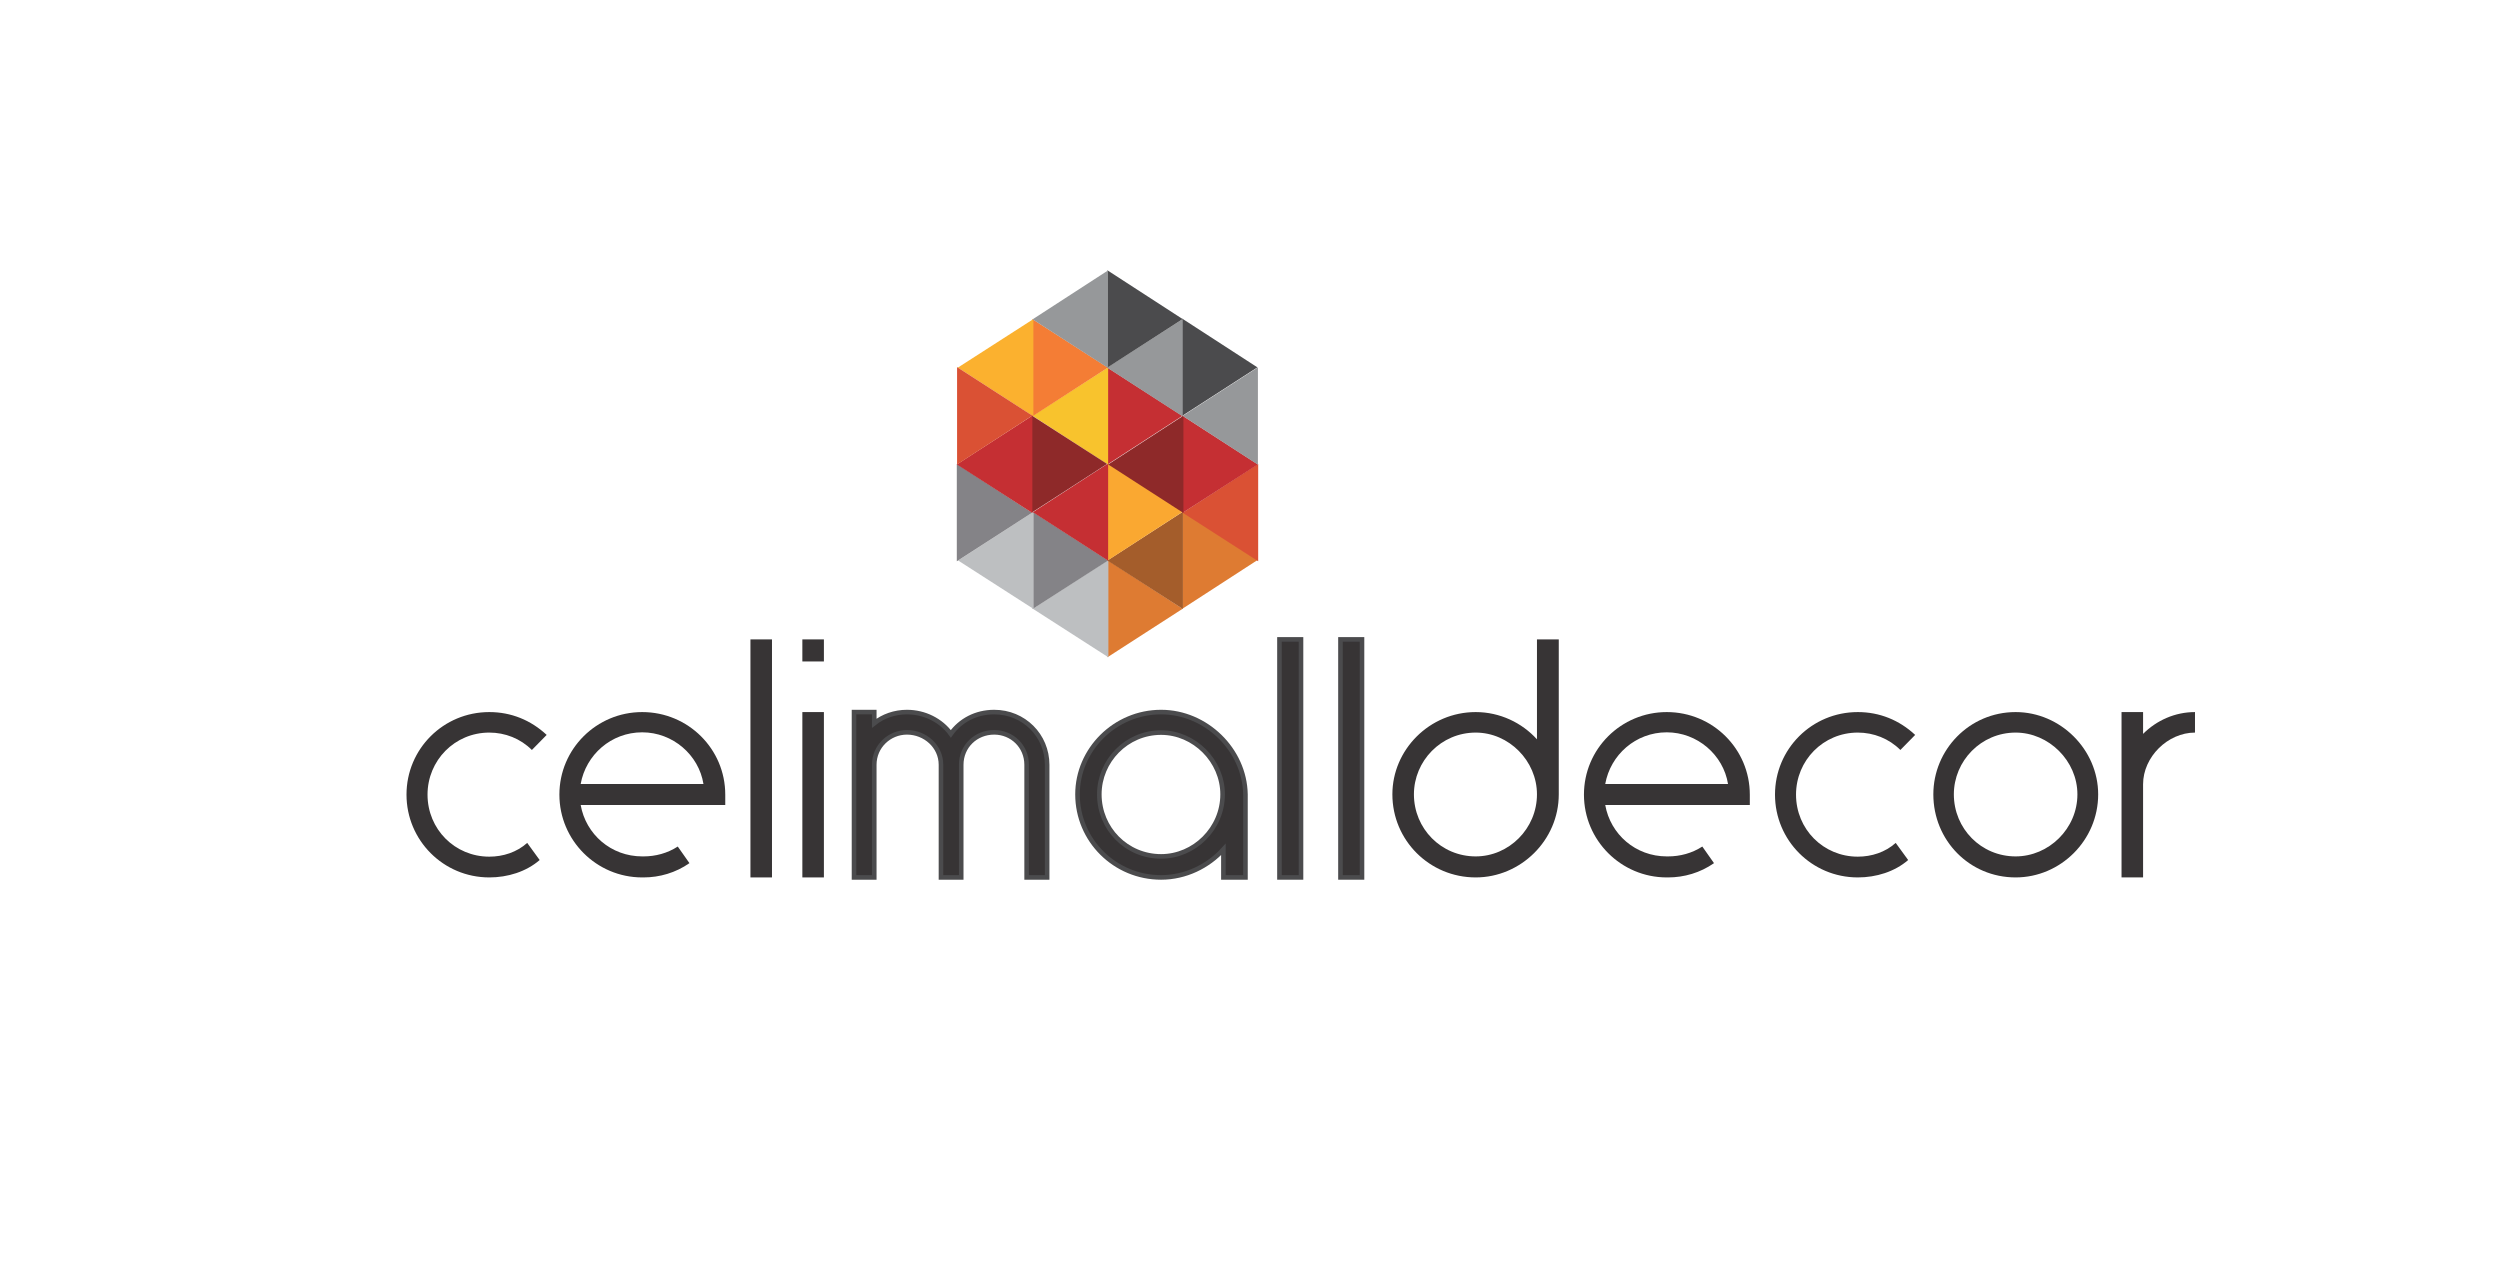
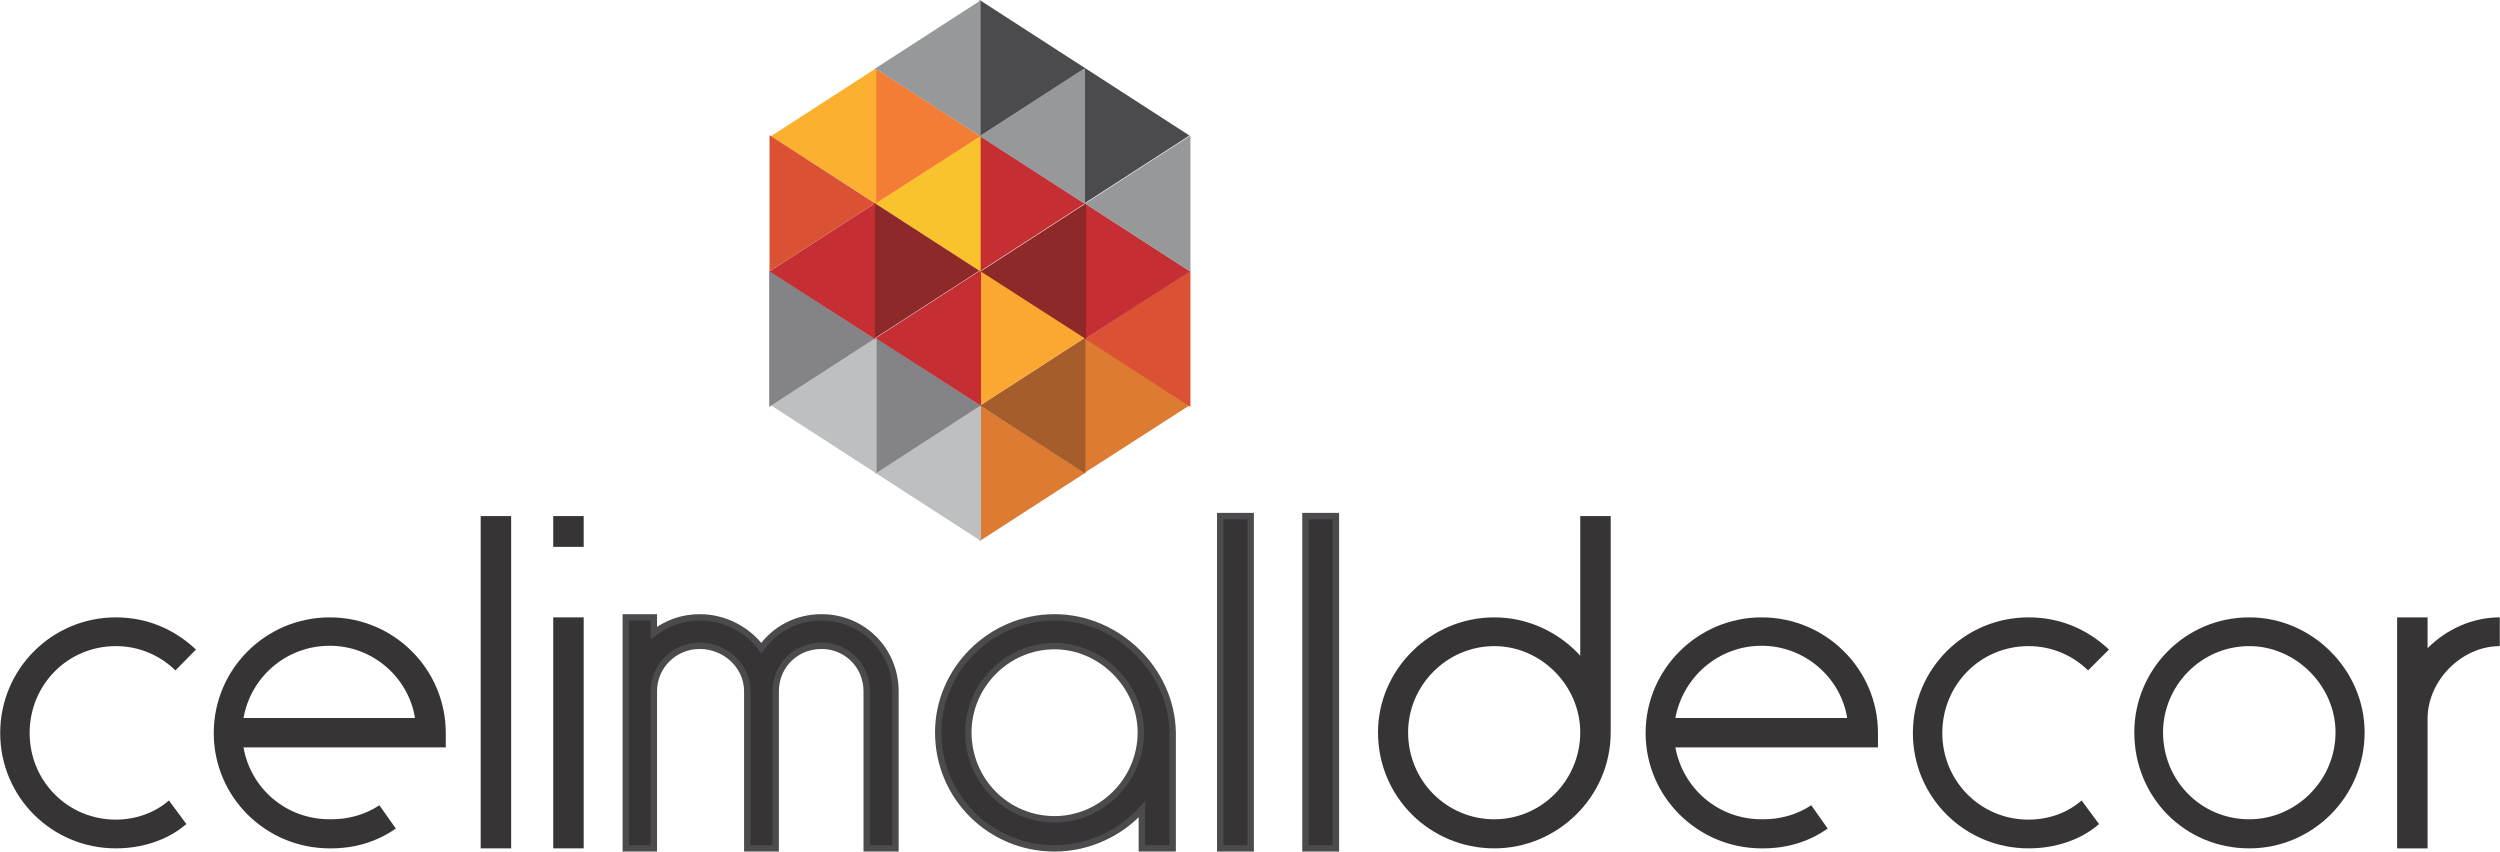
- <svg xmlns="http://www.w3.org/2000/svg" xml:space="preserve" width="96.308mm" height="48.683mm" version="1.1" style="shape-rendering:geometricPrecision; text-rendering:geometricPrecision; image-rendering:optimizeQuality; fill-rule:evenodd; clip-rule:evenodd" viewBox="0 0 9631 4868">
+ <svg xmlns="http://www.w3.org/2000/svg" xml:space="preserve" width="68.896mm" height="23.474mm" version="1.1" style="shape-rendering:geometricPrecision; text-rendering:geometricPrecision; image-rendering:optimizeQuality; fill-rule:evenodd; clip-rule:evenodd" viewBox="0 0 7304 2489">
  <defs>
    <style type="text/css">
   
-     .str0 {stroke:#4B4B4D;stroke-width:17.64}
+     .str0 {stroke:#4B4B4D;stroke-width:18.701}
    .fil1 {fill:#BDBFC1;fill-rule:nonzero}
    .fil8 {fill:#96989A;fill-rule:nonzero}
    .fil7 {fill:#4B4B4D;fill-rule:nonzero}
    .fil13 {fill:#373435;fill-rule:nonzero}
    .fil3 {fill:#848387;fill-rule:nonzero}
    .fil10 {fill:#FBB12F;fill-rule:nonzero}
    .fil4 {fill:#FAA831;fill-rule:nonzero}
    .fil0 {fill:#DE7B32;fill-rule:nonzero}
    .fil2 {fill:#A45D2B;fill-rule:nonzero}
    .fil9 {fill:#F47D35;fill-rule:nonzero}
    .fil12 {fill:#DA5134;fill-rule:nonzero}
    .fil5 {fill:#C52F33;fill-rule:nonzero}
    .fil11 {fill:#8E2929;fill-rule:nonzero}
    .fil6 {fill:#F8C32D;fill-rule:nonzero}
   
  </style>
  </defs>
  <g id="Layer_x0020_1">
-     <polygon class="fil0" points="4266,2532 4556,2345 4266,2157 " />
-     <polygon class="fil1" points="3979,2345 4270,2532 4270,2157 " />
-     <polygon class="fil0" points="4555,2345 4845,2157 4555,1970 " />
-     <polygon class="fil2" points="4557,1971 4557,2346 4266,2159 " />
-     <polygon class="fil3" points="3978,1971 3978,2346 4269,2159 " />
-     <polygon class="fil1" points="3691,2159 3982,2346 3982,1971 " />
-     <polygon class="fil4" points="4267,1784 4267,2159 4557,1971 " />
-     <polygon class="fil5" points="4269,1785 4269,2160 3979,1973 " />
-     <polygon class="fil5" points="4265,1415 4265,1790 4555,1602 " />
-     <polygon class="fil6" points="4269,1415 4269,1790 3978,1602 " />
-     <polygon class="fil7" points="4554,1602 4844,1415 4554,1227 " />
-     <polygon class="fil8" points="4556,1229 4556,1604 4265,1416 " />
-     <polygon class="fil9" points="3977,1229 3977,1604 4268,1416 " />
-     <polygon class="fil10" points="3690,1416 3981,1604 3981,1229 " />
-     <polygon class="fil7" points="4266,1041 4266,1416 4556,1229 " />
-     <polygon class="fil8" points="4268,1042 4268,1417 3978,1230 " />
-     <polygon class="fil3" points="3686,2162 3976,1975 3686,1787 " />
-     <polygon class="fil11" points="3974,1600 3974,1975 4265,1787 " />
-     <polygon class="fil5" points="3686,1789 3977,1976 3977,1601 " />
-     <polygon class="fil12" points="3687,1789 3977,1601 3687,1414 " />
-     <polygon class="fil12" points="4556,1975 4847,2162 4847,1787 " />
-     <polygon class="fil5" points="4555,1976 4846,1789 4555,1601 " />
-     <polygon class="fil11" points="4559,1601 4559,1976 4269,1789 " />
-     <polygon class="fil8" points="4556,1602 4846,1790 4846,1415 " />
-     <path class="fil13" d="M2079 3313c-52,45 -123,67 -194,67 -177,0 -319,-143 -319,-319 0,-176 142,-318 319,-318 84,0 160,31 221,88l-57 58c-44,-44 -103,-67 -164,-67 -133,0 -238,107 -238,239 0,133 105,239 238,239 53,0 106,-17 146,-53l48 66z" />
-     <path class="fil13" d="M2710 3020c-18,-112 -118,-199 -236,-199 -120,0 -217,87 -237,199l473 0zm-236 360c-176,0 -319,-143 -319,-319 0,-176 143,-318 319,-318 177,0 320,142 320,318l0 40 -557 0c20,113 117,198 237,198l5 0c46,0 92,-12 132,-38l45 64c-53,37 -115,55 -177,55l-5 0z" />
-     <polygon class="fil13" points="2891,2463 2974,2463 2974,3380 2891,3380 " />
-     <path class="fil13" d="M3174 2743l-83 0 0 637 83 0 0 -637zm0 637zm-83 -917l83 0 0 85 -83 0 0 -85z" />
-     <path class="fil13" d="M6657 3020c-18,-112 -118,-199 -236,-199 -120,0 -217,87 -237,199l473 0zm-236 360c-176,0 -319,-143 -319,-319 0,-176 143,-318 319,-318 177,0 320,142 320,318l0 40 -557 0c20,113 117,198 237,198l5 0c46,0 92,-12 132,-38l45 64c-53,37 -115,55 -177,55l-5 0z" />
-     <path class="fil13" d="M7351 3313c-52,45 -123,67 -194,67 -177,0 -319,-143 -319,-319 0,-176 142,-318 319,-318 84,0 160,31 221,88l-57 58c-44,-44 -103,-67 -164,-67 -133,0 -238,107 -238,239 0,133 105,239 238,239 53,0 106,-17 146,-53l48 66z" />
-     <path class="fil13" d="M7765 2822c-133,0 -238,109 -238,238 0,132 105,239 238,239 128,0 238,-107 238,-239 0,-129 -110,-238 -238,-238zm0 558c-178,0 -317,-143 -317,-320 0,-172 139,-317 317,-317 173,0 318,145 318,317 0,177 -145,320 -318,320z" />
-     <path class="fil13" d="M8256 2827c52,-52 123,-84 200,-84l0 79c-105,0 -200,94 -200,199l0 359 -83 0 0 -637 83 0 0 84z" />
-     <path class="fil13" d="M3368 2786c34,-27 78,-43 126,-43 68,0 131,32 169,84 37,-52 97,-84 167,-84 114,0 204,90 204,203l0 434 -79 0 0 -434c0,-71 -56,-125 -125,-125 -71,0 -127,54 -127,125l0 434 -78 0 0 -434c0,-71 -61,-125 -131,-125 -68,0 -126,54 -126,125l0 434 -78 0 0 -637 78 0 0 43z" />
-     <path class="fil13 str0" d="M3368 2786c34,-27 78,-43 126,-43 68,0 131,32 169,84 37,-52 97,-84 167,-84 114,0 204,90 204,203l0 434 -79 0 0 -434c0,-71 -56,-125 -125,-125 -71,0 -127,54 -127,125l0 434 -78 0 0 -434c0,-71 -61,-125 -131,-125 -68,0 -126,54 -126,125l0 434 -78 0 0 -637 78 0 0 43z" />
-     <path class="fil13" d="M4710 3060c0,-129 -109,-238 -237,-238 -133,0 -238,109 -238,238 0,132 105,239 238,239 128,0 237,-107 237,-239zm3 320l0 -108c-59,65 -146,108 -240,108 -178,0 -322,-143 -322,-320 0,-172 144,-317 322,-317 173,0 322,145 325,317l0 320 -85 0z" />
-     <path class="fil13 str0" d="M4710 3060c0,-129 -109,-238 -237,-238 -133,0 -238,109 -238,238 0,132 105,239 238,239 128,0 237,-107 237,-239zm3 320l0 -108c-59,65 -146,108 -240,108 -178,0 -322,-143 -322,-320 0,-172 144,-317 322,-317 173,0 322,145 325,317l0 320 -85 0z" />
-     <polygon class="fil13 str0" points="4929,2463 5012,2463 5012,3380 4929,3380 " />
-     <polygon class="fil13 str0" points="5164,2463 5247,2463 5247,3380 5164,3380 " />
-     <path class="fil13" d="M5921 3060c0,-129 -108,-238 -236,-238 -133,0 -238,109 -238,238 0,132 105,239 238,239 128,0 236,-107 236,-239zm84 -597l0 597c0,177 -147,320 -320,320 -178,0 -321,-143 -321,-320 0,-172 143,-317 321,-317 93,0 178,41 236,105l0 -385 84 0z" />
+     <polygon class="fil0" points="2862,1581 3170,1382 2862,1184 " />
+     <polygon class="fil1" points="2558,1382 2866,1581 2866,1184 " />
+     <polygon class="fil0" points="3168,1382 3476,1184 3168,985 " />
+     <polygon class="fil2" points="3171,986 3171,1384 2863,1185 " />
+     <polygon class="fil3" points="2557,986 2557,1384 2865,1185 " />
+     <polygon class="fil1" points="2253,1185 2561,1384 2561,986 " />
+     <polygon class="fil4" points="2863,787 2863,1185 3171,986 " />
+     <polygon class="fil5" points="2866,789 2866,1186 2558,988 " />
+     <polygon class="fil5" points="2861,396 2861,794 3169,595 " />
+     <polygon class="fil6" points="2865,396 2865,794 2557,595 " />
+     <polygon class="fil7" points="3167,595 3475,396 3167,197 " />
+     <polygon class="fil8" points="3170,199 3170,596 2862,398 " />
+     <polygon class="fil9" points="2556,199 2556,596 2864,398 " />
+     <polygon class="fil10" points="2252,398 2560,596 2560,199 " />
+     <polygon class="fil7" points="2862,0 2862,398 3170,199 " />
+     <polygon class="fil8" points="2865,1 2865,399 2557,200 " />
+     <polygon class="fil3" points="2247,1189 2555,990 2247,791 " />
+     <polygon class="fil11" points="2553,592 2553,990 2861,791 " />
+     <polygon class="fil5" points="2248,793 2556,991 2556,594 " />
+     <polygon class="fil12" points="2248,793 2556,594 2248,395 " />
+     <polygon class="fil12" points="3170,990 3478,1189 3478,791 " />
+     <polygon class="fil5" points="3169,991 3477,793 3169,594 " />
+     <polygon class="fil11" points="3173,594 3173,991 2865,793 " />
+     <polygon class="fil8" points="3170,595 3478,794 3478,396 " />
+     <path class="fil13" d="M544 2408c-56,48 -131,71 -206,71 -187,0 -338,-150 -338,-337 0,-187 151,-338 338,-338 89,0 169,33 234,94l-60 61c-47,-46 -109,-71 -174,-71 -141,0 -252,113 -252,254 0,140 111,253 252,253 56,0 113,-19 155,-56l51 69z" />
+     <path class="fil13" d="M1212 2098c-19,-119 -124,-211 -249,-211 -128,0 -231,92 -252,211l501 0zm-249 381c-187,0 -339,-150 -339,-337 0,-187 152,-338 339,-338 187,0 339,151 339,338l0 42 -591 0c21,120 124,210 252,210l4 0c50,0 99,-13 141,-41l48 68c-57,40 -122,58 -189,58l-4 0z" />
+     <polygon class="fil13" points="1404,1508 1493,1508 1493,2479 1404,2479 " />
+     <path class="fil13" d="M1705 1804l-89 0 0 675 89 0 0 -675zm0 675zm-89 -971l89 0 0 90 -89 0 0 -90z" />
+     <path class="fil13" d="M5397 2098c-19,-119 -125,-211 -250,-211 -127,0 -230,92 -252,211l502 0zm-250 381c-186,0 -339,-150 -339,-337 0,-187 153,-338 339,-338 187,0 340,151 340,338l0 42 -592 0c22,120 125,210 252,210l5 0c49,0 98,-13 140,-41l48 68c-56,40 -122,58 -188,58l-5 0z" />
+     <path class="fil13" d="M6133 2408c-55,48 -131,71 -206,71 -187,0 -338,-150 -338,-337 0,-187 151,-338 338,-338 90,0 170,33 235,94l-61 61c-47,-46 -109,-71 -174,-71 -141,0 -252,113 -252,254 0,140 111,253 252,253 57,0 113,-19 155,-56l51 69z" />
+     <path class="fil13" d="M6572 1888c-141,0 -252,116 -252,252 0,141 111,254 252,254 136,0 252,-113 252,-254 0,-136 -116,-252 -252,-252zm0 591c-189,0 -336,-150 -336,-339 0,-182 147,-336 336,-336 184,0 337,154 337,336 0,189 -153,339 -337,339z" />
+     <path class="fil13" d="M7093 1894c55,-55 130,-90 211,-90l0 84c-111,0 -211,100 -211,212l0 379 -89 0 0 -675 89 0 0 90z" />
+     <path class="fil13" d="M1910 1850c37,-29 83,-46 134,-46 72,0 139,35 180,90 39,-55 102,-90 176,-90 121,0 216,96 216,216l0 459 -84 0 0 -459c0,-75 -59,-133 -132,-133 -75,0 -134,58 -134,133l0 459 -83 0 0 -459c0,-75 -65,-133 -139,-133 -73,0 -134,58 -134,133l0 459 -82 0 0 -675 82 0 0 46z" />
+     <path class="fil13 str0" d="M1910 1850c37,-29 83,-46 134,-46 72,0 139,35 180,90 39,-55 102,-90 176,-90 121,0 216,96 216,216l0 459 -84 0 0 -459c0,-75 -59,-133 -132,-133 -75,0 -134,58 -134,133l0 459 -83 0 0 -459c0,-75 -65,-133 -139,-133 -73,0 -134,58 -134,133l0 459 -82 0 0 -675 82 0 0 46z" />
+     <path class="fil13" d="M3333 2140c0,-136 -116,-252 -252,-252 -140,0 -252,116 -252,252 0,141 112,254 252,254 136,0 252,-113 252,-254zm3 339l0 -114c-62,69 -155,114 -255,114 -188,0 -340,-150 -340,-339 0,-182 152,-336 340,-336 184,0 342,154 345,336l0 339 -90 0z" />
+     <path class="fil13 str0" d="M3333 2140c0,-136 -116,-252 -252,-252 -140,0 -252,116 -252,252 0,141 112,254 252,254 136,0 252,-113 252,-254zm3 339l0 -114c-62,69 -155,114 -255,114 -188,0 -340,-150 -340,-339 0,-182 152,-336 340,-336 184,0 342,154 345,336l0 339 -90 0z" />
+     <polygon class="fil13 str0" points="3565,1508 3654,1508 3654,2479 3565,2479 " />
+     <polygon class="fil13 str0" points="3814,1508 3903,1508 3903,2479 3814,2479 " />
+     <path class="fil13" d="M4617 2140c0,-136 -114,-252 -251,-252 -140,0 -252,116 -252,252 0,141 112,254 252,254 137,0 251,-113 251,-254zm89 -632l0 632c0,189 -156,339 -340,339 -188,0 -340,-150 -340,-339 0,-182 152,-336 340,-336 99,0 189,44 251,112l0 -408 89 0z" />
  </g>
</svg>
